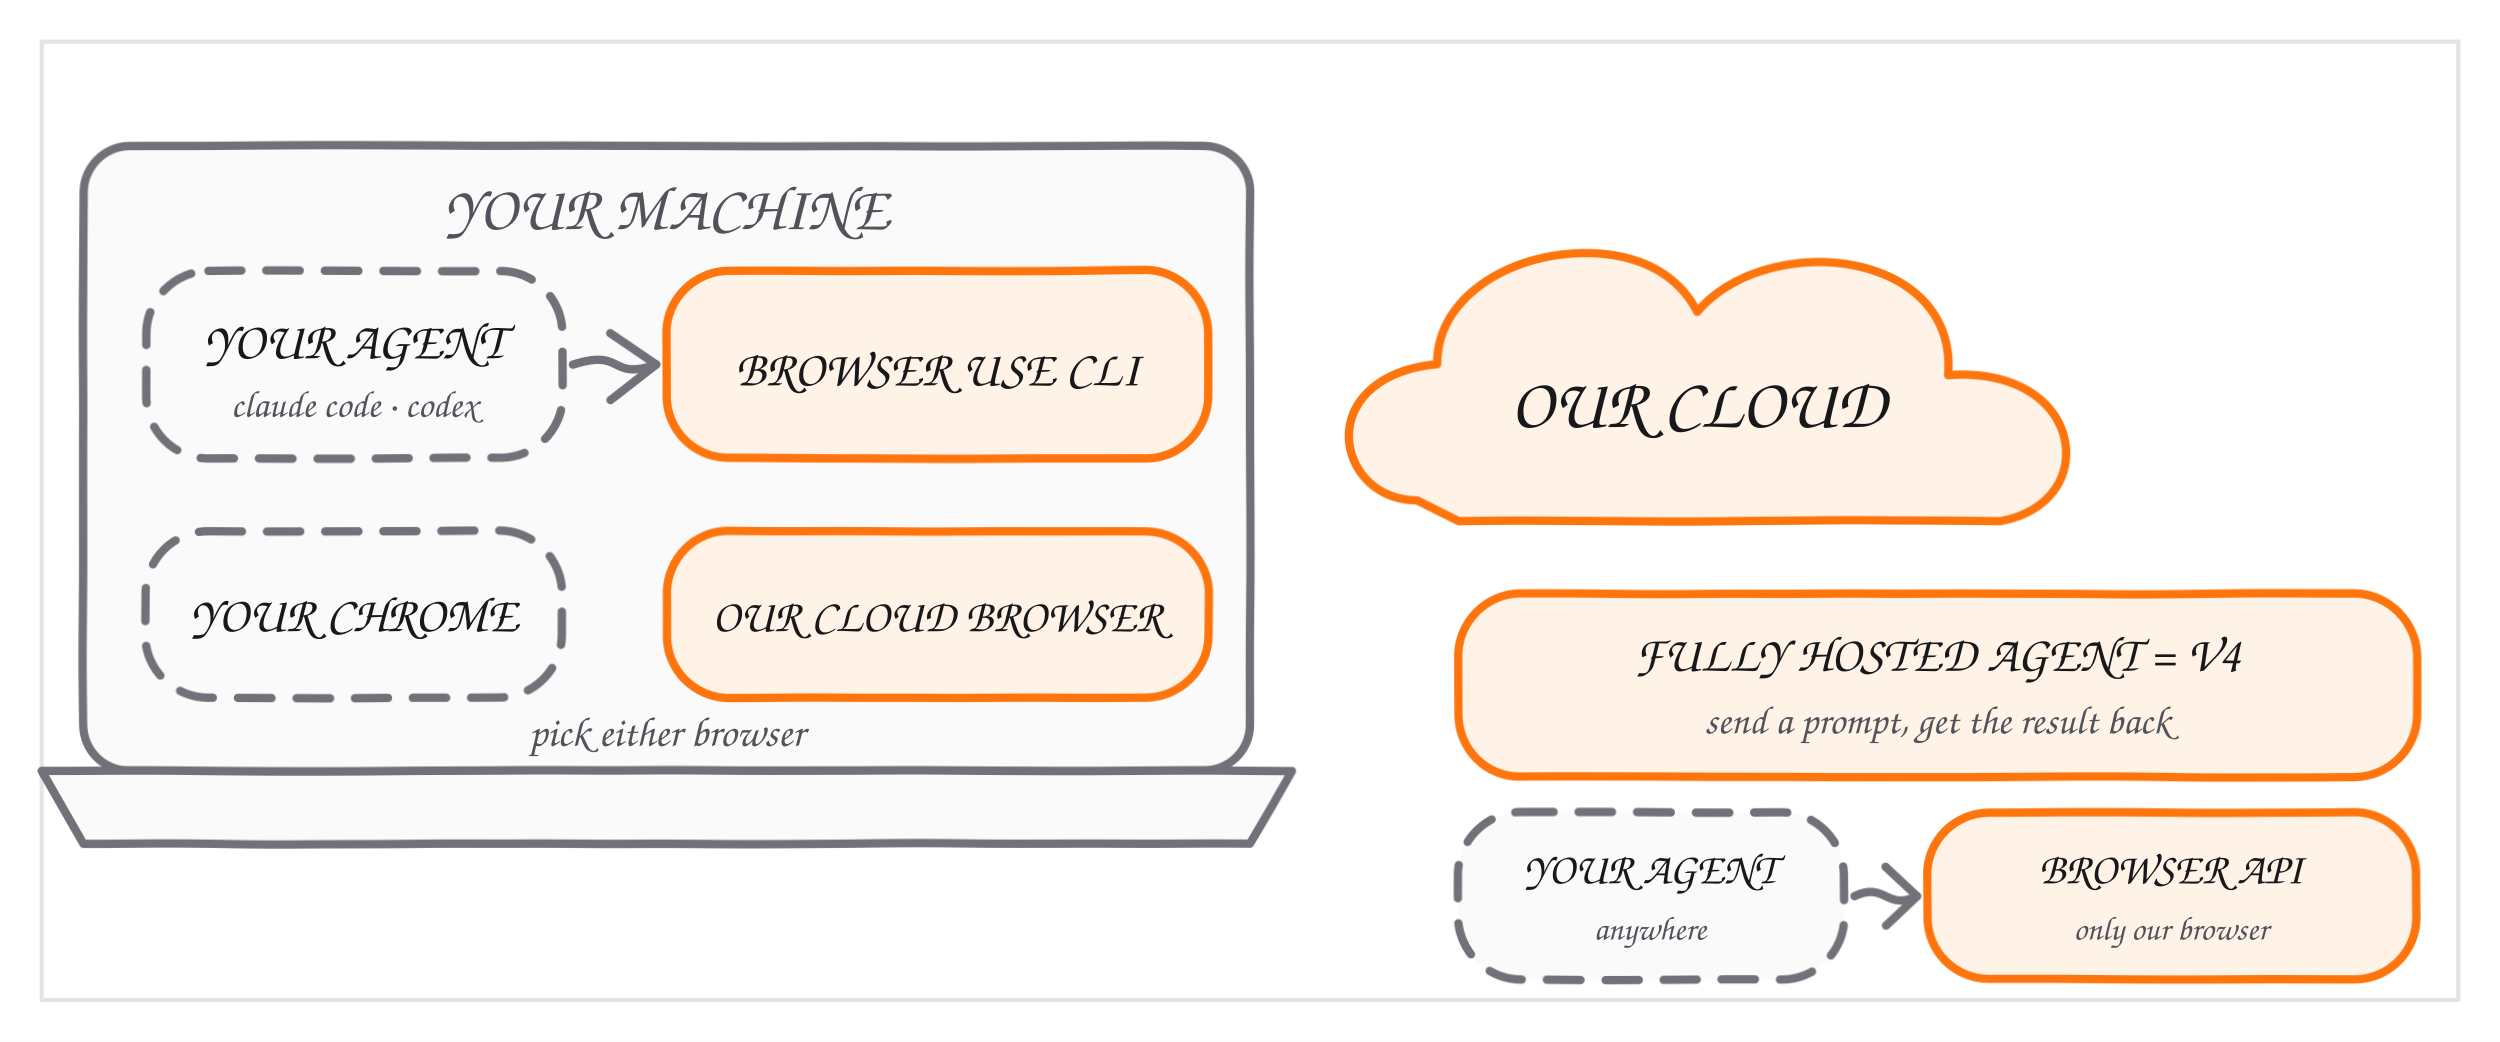
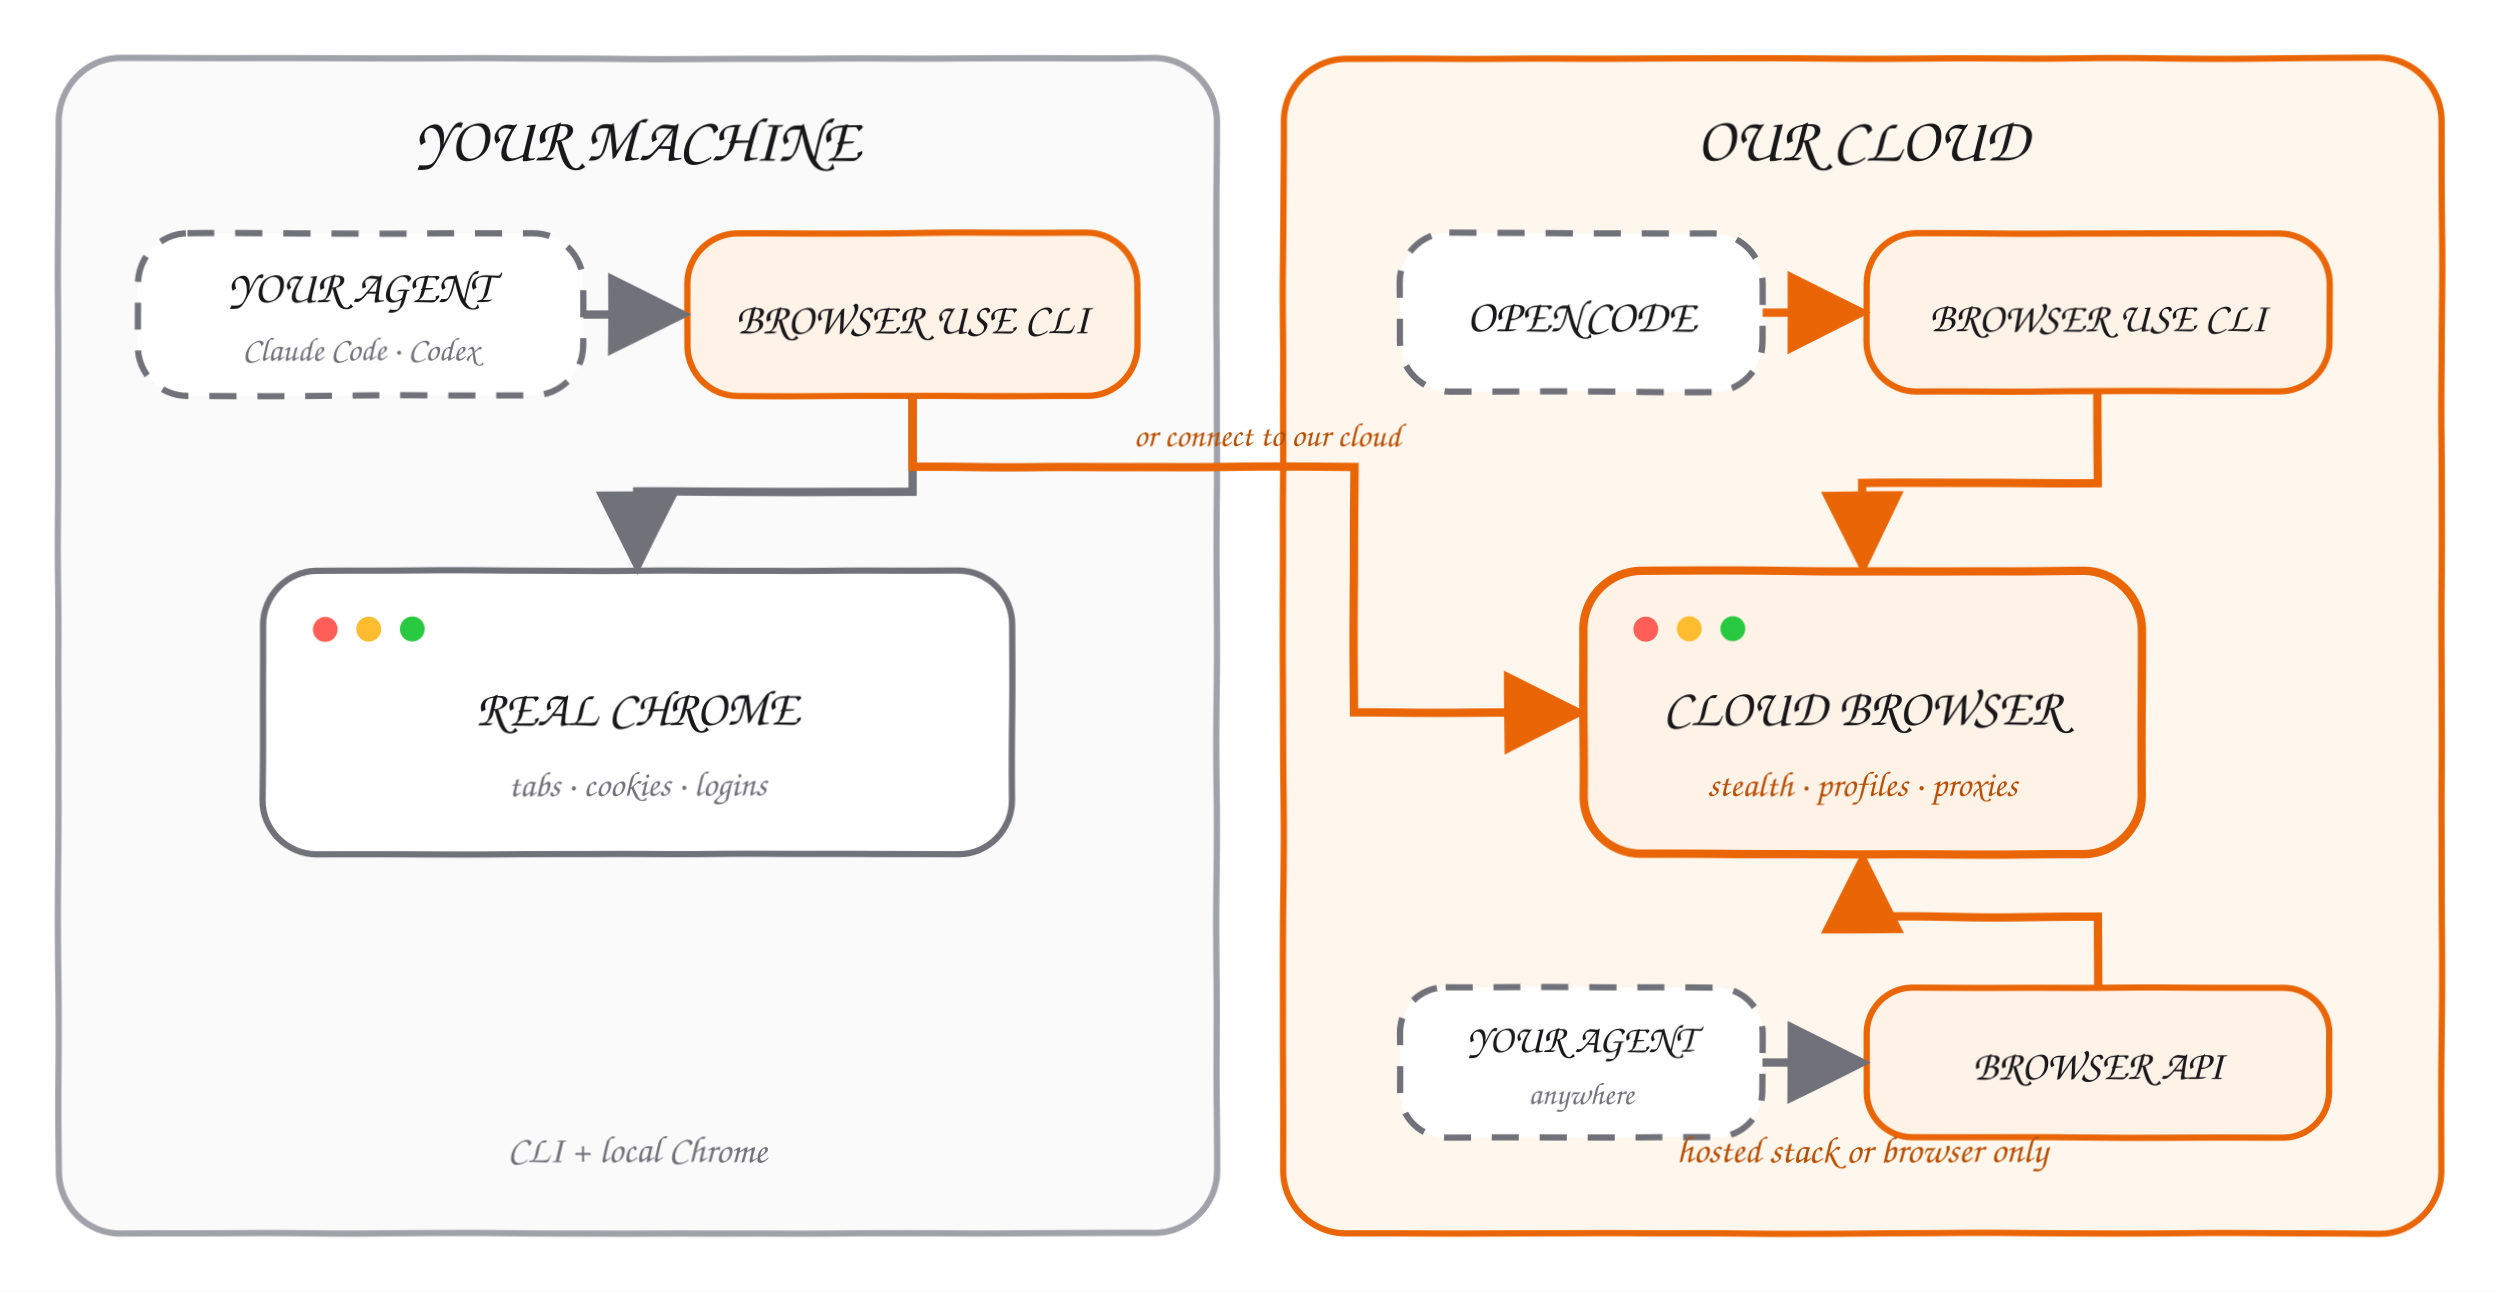
- <svg xmlns="http://www.w3.org/2000/svg" width="1200" height="500" viewBox="0 0 1200 500" role="img" aria-labelledby="title desc">
+ <svg xmlns="http://www.w3.org/2000/svg" width="1200" height="620" viewBox="0 0 1200 620" role="img" aria-labelledby="title desc">
  <defs>
    <filter id="rough">
-       <feTurbulence type="fractalNoise" baseFrequency=".01" numOctaves="2" seed="7" result="noise" />
-       <feDisplacementMap in="SourceGraphic" in2="noise" scale="1.4" />
+       <feTurbulence type="fractalNoise" baseFrequency=".012" numOctaves="2" seed="7" result="noise" />
+       <feDisplacementMap in="SourceGraphic" in2="noise" scale="1.2" />
    </filter>
+     <marker id="arrow-orange" markerWidth="10" markerHeight="10" refX="8" refY="5" orient="auto">
+       <path d="M0 0L10 5L0 10Z" fill="#E96505" />
+     </marker>
+     <marker id="arrow-gray" markerWidth="10" markerHeight="10" refX="8" refY="5" orient="auto">
+       <path d="M0 0L10 5L0 10Z" fill="#71717A" />
+     </marker>
  </defs>
-   <rect width="1200" height="500" fill="#FFFFFF" />
-   <rect x="20" y="20" width="1160" height="460" fill="none" stroke="#E4E4E7" stroke-width="2" />
-   <g fill="none" stroke-linecap="round" stroke-linejoin="round" filter="url(#rough)">
-     <rect x="40" y="70" width="560" height="300" rx="22" fill="#FAFAFA" stroke="#71717A" stroke-width="4" />
-     <path d="M20 370 L620 370 L600 405 L40 405 Z" fill="#FAFAFA" stroke="#71717A" stroke-width="4" />
-     <rect x="70" y="130" width="200" height="90" rx="30" fill="#FAFAFA" stroke="#71717A" stroke-width="4" stroke-dasharray="16 12" />
-     <path d="M275 175 C300 167 292 183 315 175" stroke="#71717A" stroke-width="4" />
-     <path d="M293 160 L315 175 L293 192" stroke="#71717A" stroke-width="4" />
-     <rect x="320" y="130" width="260" height="90" rx="30" fill="#FFF3E8" stroke="#FE750E" stroke-width="4" />
-     <rect x="70" y="255" width="200" height="80" rx="30" fill="#FAFAFA" stroke="#71717A" stroke-width="4" stroke-dasharray="16 12" />
-     <rect x="320" y="255" width="260" height="80" rx="30" fill="#FFF3E8" stroke="#FE750E" stroke-width="4" />
-     <path d="M680 240 C640 240 630 180 690 175 C690 120 790 100 815 150 C850 110 940 120 935 180 C1000 175 1010 240 960 250 L700 250 Z" fill="#FFF3E8" stroke="#FE750E" stroke-width="4" />
-     <rect x="700" y="285" width="460" height="88" rx="30" fill="#FFF3E8" stroke="#FE750E" stroke-width="4" />
-     <rect x="700" y="390" width="185" height="80" rx="30" fill="#FAFAFA" stroke="#71717A" stroke-width="4" stroke-dasharray="16 12" />
-     <path d="M890 430 C905 423 905 437 920 430" stroke="#71717A" stroke-width="4" />
-     <path d="M905 416 L920 430 L905 444" stroke="#71717A" stroke-width="4" />
-     <rect x="925" y="390" width="235" height="80" rx="30" fill="#FFF3E8" stroke="#FE750E" stroke-width="4" />
-   </g>
-   <g font-family="Virgil, Comic Sans MS, cursive">
-     <text x="320" y="110" font-size="30" fill="#52525B" text-anchor="middle">YOUR MACHINE</text>
-     <text x="170" y="172" font-size="25" fill="#18181B" text-anchor="middle">YOUR AGENT</text>
-     <text x="170" y="200" font-size="18" fill="#52525B" text-anchor="middle">claude code · codex</text>
-     <text x="450" y="185" font-size="24" fill="#18181B" text-anchor="middle">BROWSER USE CLI</text>
-     <text x="170" y="303" font-size="24" fill="#18181B" text-anchor="middle">YOUR CHROME</text>
-     <text x="450" y="303" font-size="22" fill="#18181B" text-anchor="middle">OUR CLOUD BROWSER</text>
-     <text x="320" y="358" font-size="20" fill="#52525B" text-anchor="middle">pick either browser</text>
-     <text x="815" y="205" font-size="34" fill="#18181B" text-anchor="middle">OUR CLOUD</text>
-     <text x="930" y="322" font-size="24" fill="#18181B" text-anchor="middle">FULLY HOSTED AGENT = V4</text>
-     <text x="930" y="352" font-size="19" fill="#52525B" text-anchor="middle">send a prompt, get the result back</text>
-     <text x="792" y="424" font-size="21" fill="#18181B" text-anchor="middle">YOUR AGENT</text>
-     <text x="792" y="451" font-size="16" fill="#52525B" text-anchor="middle">anywhere</text>
-     <text x="1042" y="424" font-size="21" fill="#18181B" text-anchor="middle">BROWSER API</text>
-     <text x="1042" y="451" font-size="16" fill="#52525B" text-anchor="middle">only our browser</text>
+   <rect width="1200" height="620" fill="#FFFFFF" />
+   <g filter="url(#rough)" font-family="Virgil, Comic Sans MS, cursive">
+     <rect x="28" y="28" width="556" height="564" rx="30" fill="#FAFAFA" stroke="#A1A1AA" stroke-width="3" />
+     <rect x="616" y="28" width="556" height="564" rx="30" fill="#FFF7ED" stroke="#E96505" stroke-width="3" />
+     <text x="306" y="77" font-size="30" fill="#18181B" text-anchor="middle">YOUR MACHINE</text>
+     <text x="894" y="77" font-size="30" fill="#18181B" text-anchor="middle">OUR CLOUD</text>
+     <rect x="66" y="112" width="214" height="78" rx="24" fill="#FFFFFF" stroke="#71717A" stroke-width="3" stroke-dasharray="13 10" />
+     <text x="173" y="145" font-size="22" fill="#18181B" text-anchor="middle">YOUR AGENT</text>
+     <text x="173" y="173" font-size="16" fill="#71717A" text-anchor="middle">Claude Code · Codex</text>
+     <rect x="330" y="112" width="216" height="78" rx="24" fill="#FFF3E8" stroke="#E96505" stroke-width="3" />
+     <text x="438" y="160" font-size="21" fill="#18181B" text-anchor="middle">BROWSER USE CLI</text>
+     <path d="M280 151H324" fill="none" stroke="#71717A" stroke-width="4" marker-end="url(#arrow-gray)" />
+     <rect x="126" y="274" width="360" height="136" rx="26" fill="#FFFFFF" stroke="#71717A" stroke-width="3" />
+     <circle cx="156" cy="302" r="6" fill="#FF5F57" />
+     <circle cx="177" cy="302" r="6" fill="#FEBC2E" />
+     <circle cx="198" cy="302" r="6" fill="#28C840" />
+     <text x="306" y="348" font-size="24" fill="#18181B" text-anchor="middle">REAL CHROME</text>
+     <text x="306" y="382" font-size="17" fill="#71717A" text-anchor="middle">tabs · cookies · logins</text>
+     <path d="M438 190V236H306V268" fill="none" stroke="#71717A" stroke-width="4" marker-end="url(#arrow-gray)" />
+     <rect x="672" y="112" width="174" height="76" rx="24" fill="#FFFFFF" stroke="#71717A" stroke-width="3" stroke-dasharray="13 10" />
+     <text x="759" y="159" font-size="22" fill="#18181B" text-anchor="middle">OPENCODE</text>
+     <rect x="896" y="112" width="222" height="76" rx="24" fill="#FFF3E8" stroke="#E96505" stroke-width="3" />
+     <text x="1007" y="159" font-size="20" fill="#18181B" text-anchor="middle">BROWSER USE CLI</text>
+     <path d="M846 150H890" fill="none" stroke="#E96505" stroke-width="4" marker-end="url(#arrow-orange)" />
+     <rect x="760" y="274" width="268" height="136" rx="28" fill="#FFF3E8" stroke="#E96505" stroke-width="4" />
+     <circle cx="790" cy="302" r="6" fill="#FF5F57" />
+     <circle cx="811" cy="302" r="6" fill="#FEBC2E" />
+     <circle cx="832" cy="302" r="6" fill="#28C840" />
+     <text x="894" y="348" font-size="25" fill="#18181B" text-anchor="middle">CLOUD BROWSER</text>
+     <text x="894" y="382" font-size="17" fill="#B84D00" text-anchor="middle">stealth · profiles · proxies</text>
+     <path d="M1007 188V232H894V268" fill="none" stroke="#E96505" stroke-width="4" marker-end="url(#arrow-orange)" />
+     <path d="M438 190V224H650V342H754" fill="none" stroke="#E96505" stroke-width="4" marker-end="url(#arrow-orange)" />
+     <text x="608" y="214" font-size="16" fill="#B84D00" text-anchor="middle">or connect to our cloud</text>
+     <rect x="672" y="474" width="174" height="72" rx="22" fill="#FFFFFF" stroke="#71717A" stroke-width="3" stroke-dasharray="13 10" />
+     <text x="759" y="505" font-size="19" fill="#18181B" text-anchor="middle">YOUR AGENT</text>
+     <text x="759" y="530" font-size="15" fill="#71717A" text-anchor="middle">anywhere</text>
+     <rect x="896" y="474" width="222" height="72" rx="22" fill="#FFF3E8" stroke="#E96505" stroke-width="3" />
+     <text x="1007" y="518" font-size="20" fill="#18181B" text-anchor="middle">BROWSER API</text>
+     <path d="M846 510H890" fill="none" stroke="#71717A" stroke-width="4" marker-end="url(#arrow-gray)" />
+     <path d="M1007 474V440H894V416" fill="none" stroke="#E96505" stroke-width="4" marker-end="url(#arrow-orange)" />
+     <text x="306" y="558" font-size="18" fill="#71717A" text-anchor="middle">CLI + local Chrome</text>
+     <text x="894" y="558" font-size="18" fill="#B84D00" text-anchor="middle">hosted stack or browser only</text>
  </g>
</svg>
